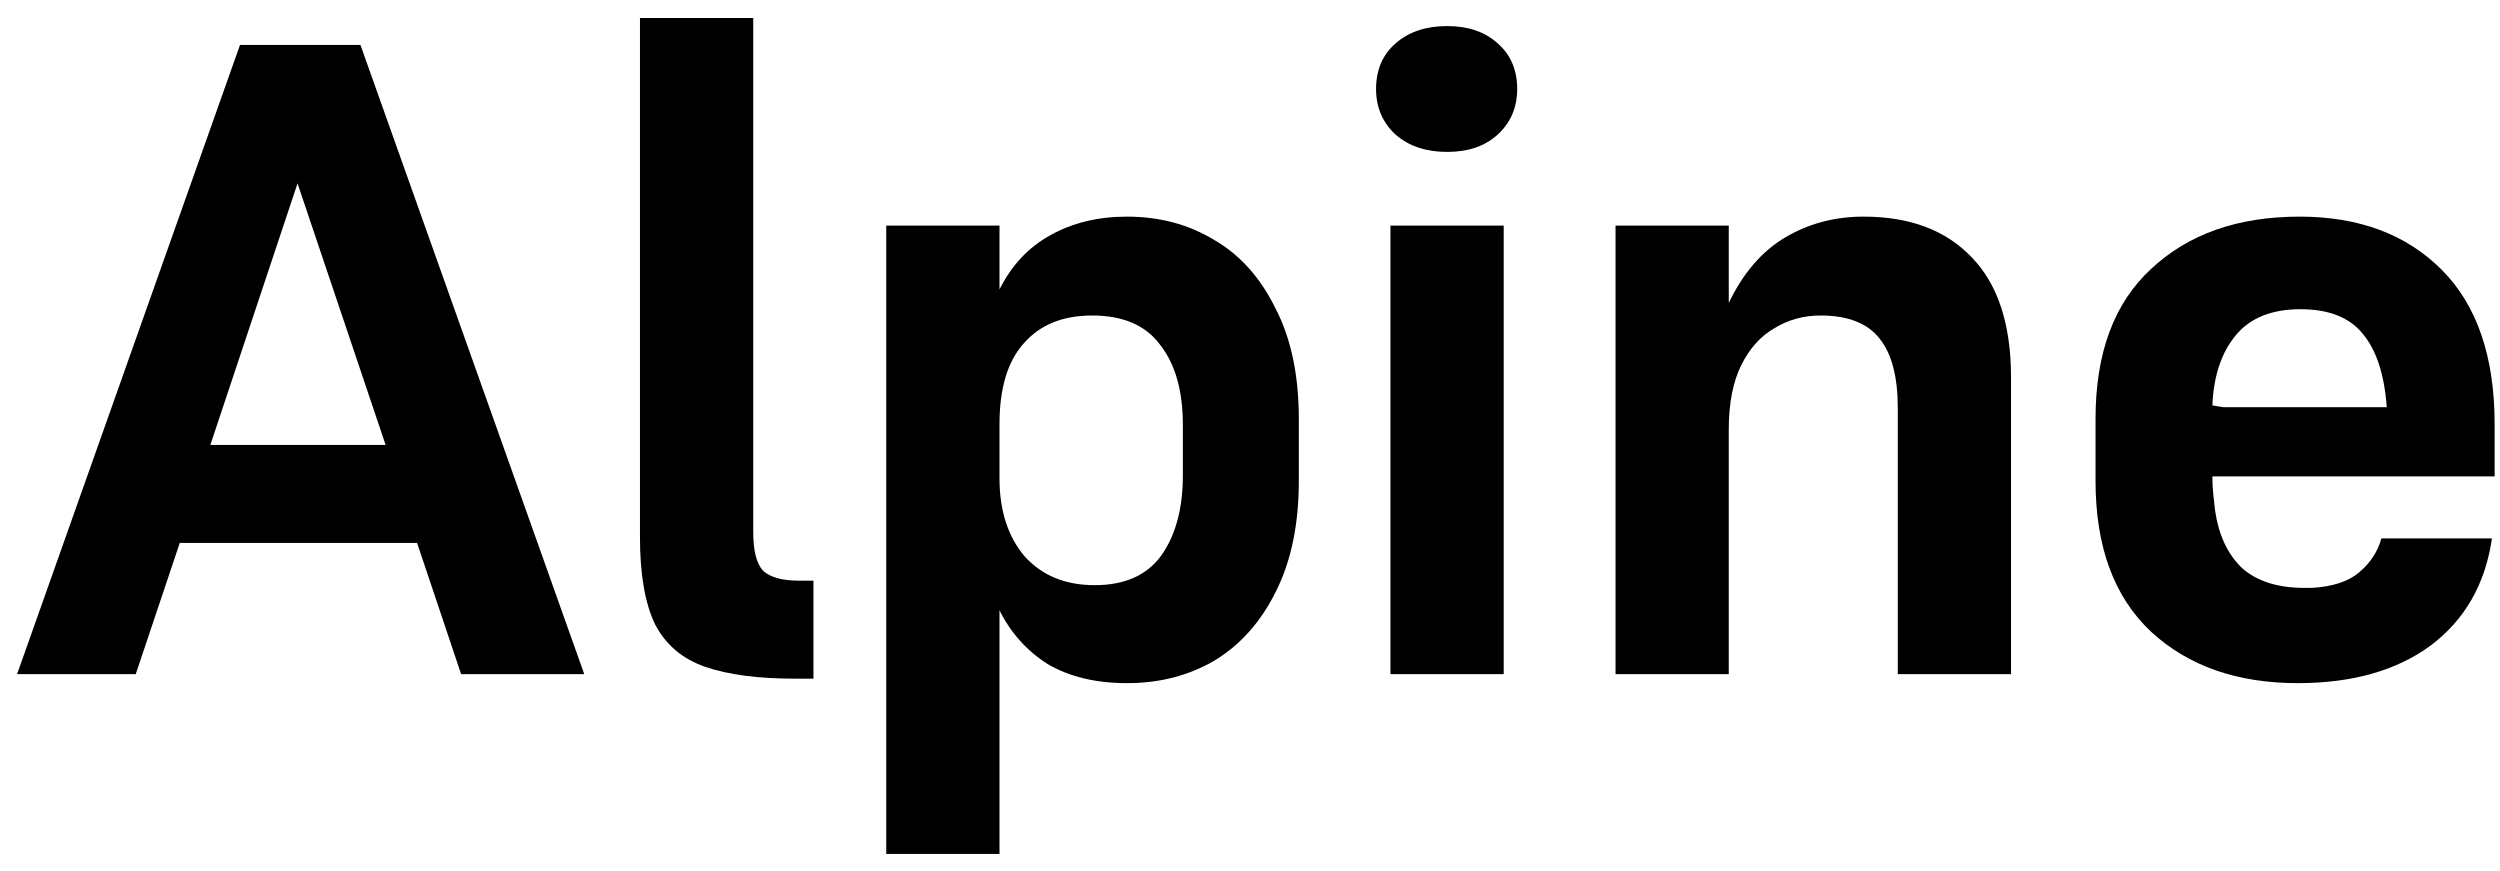
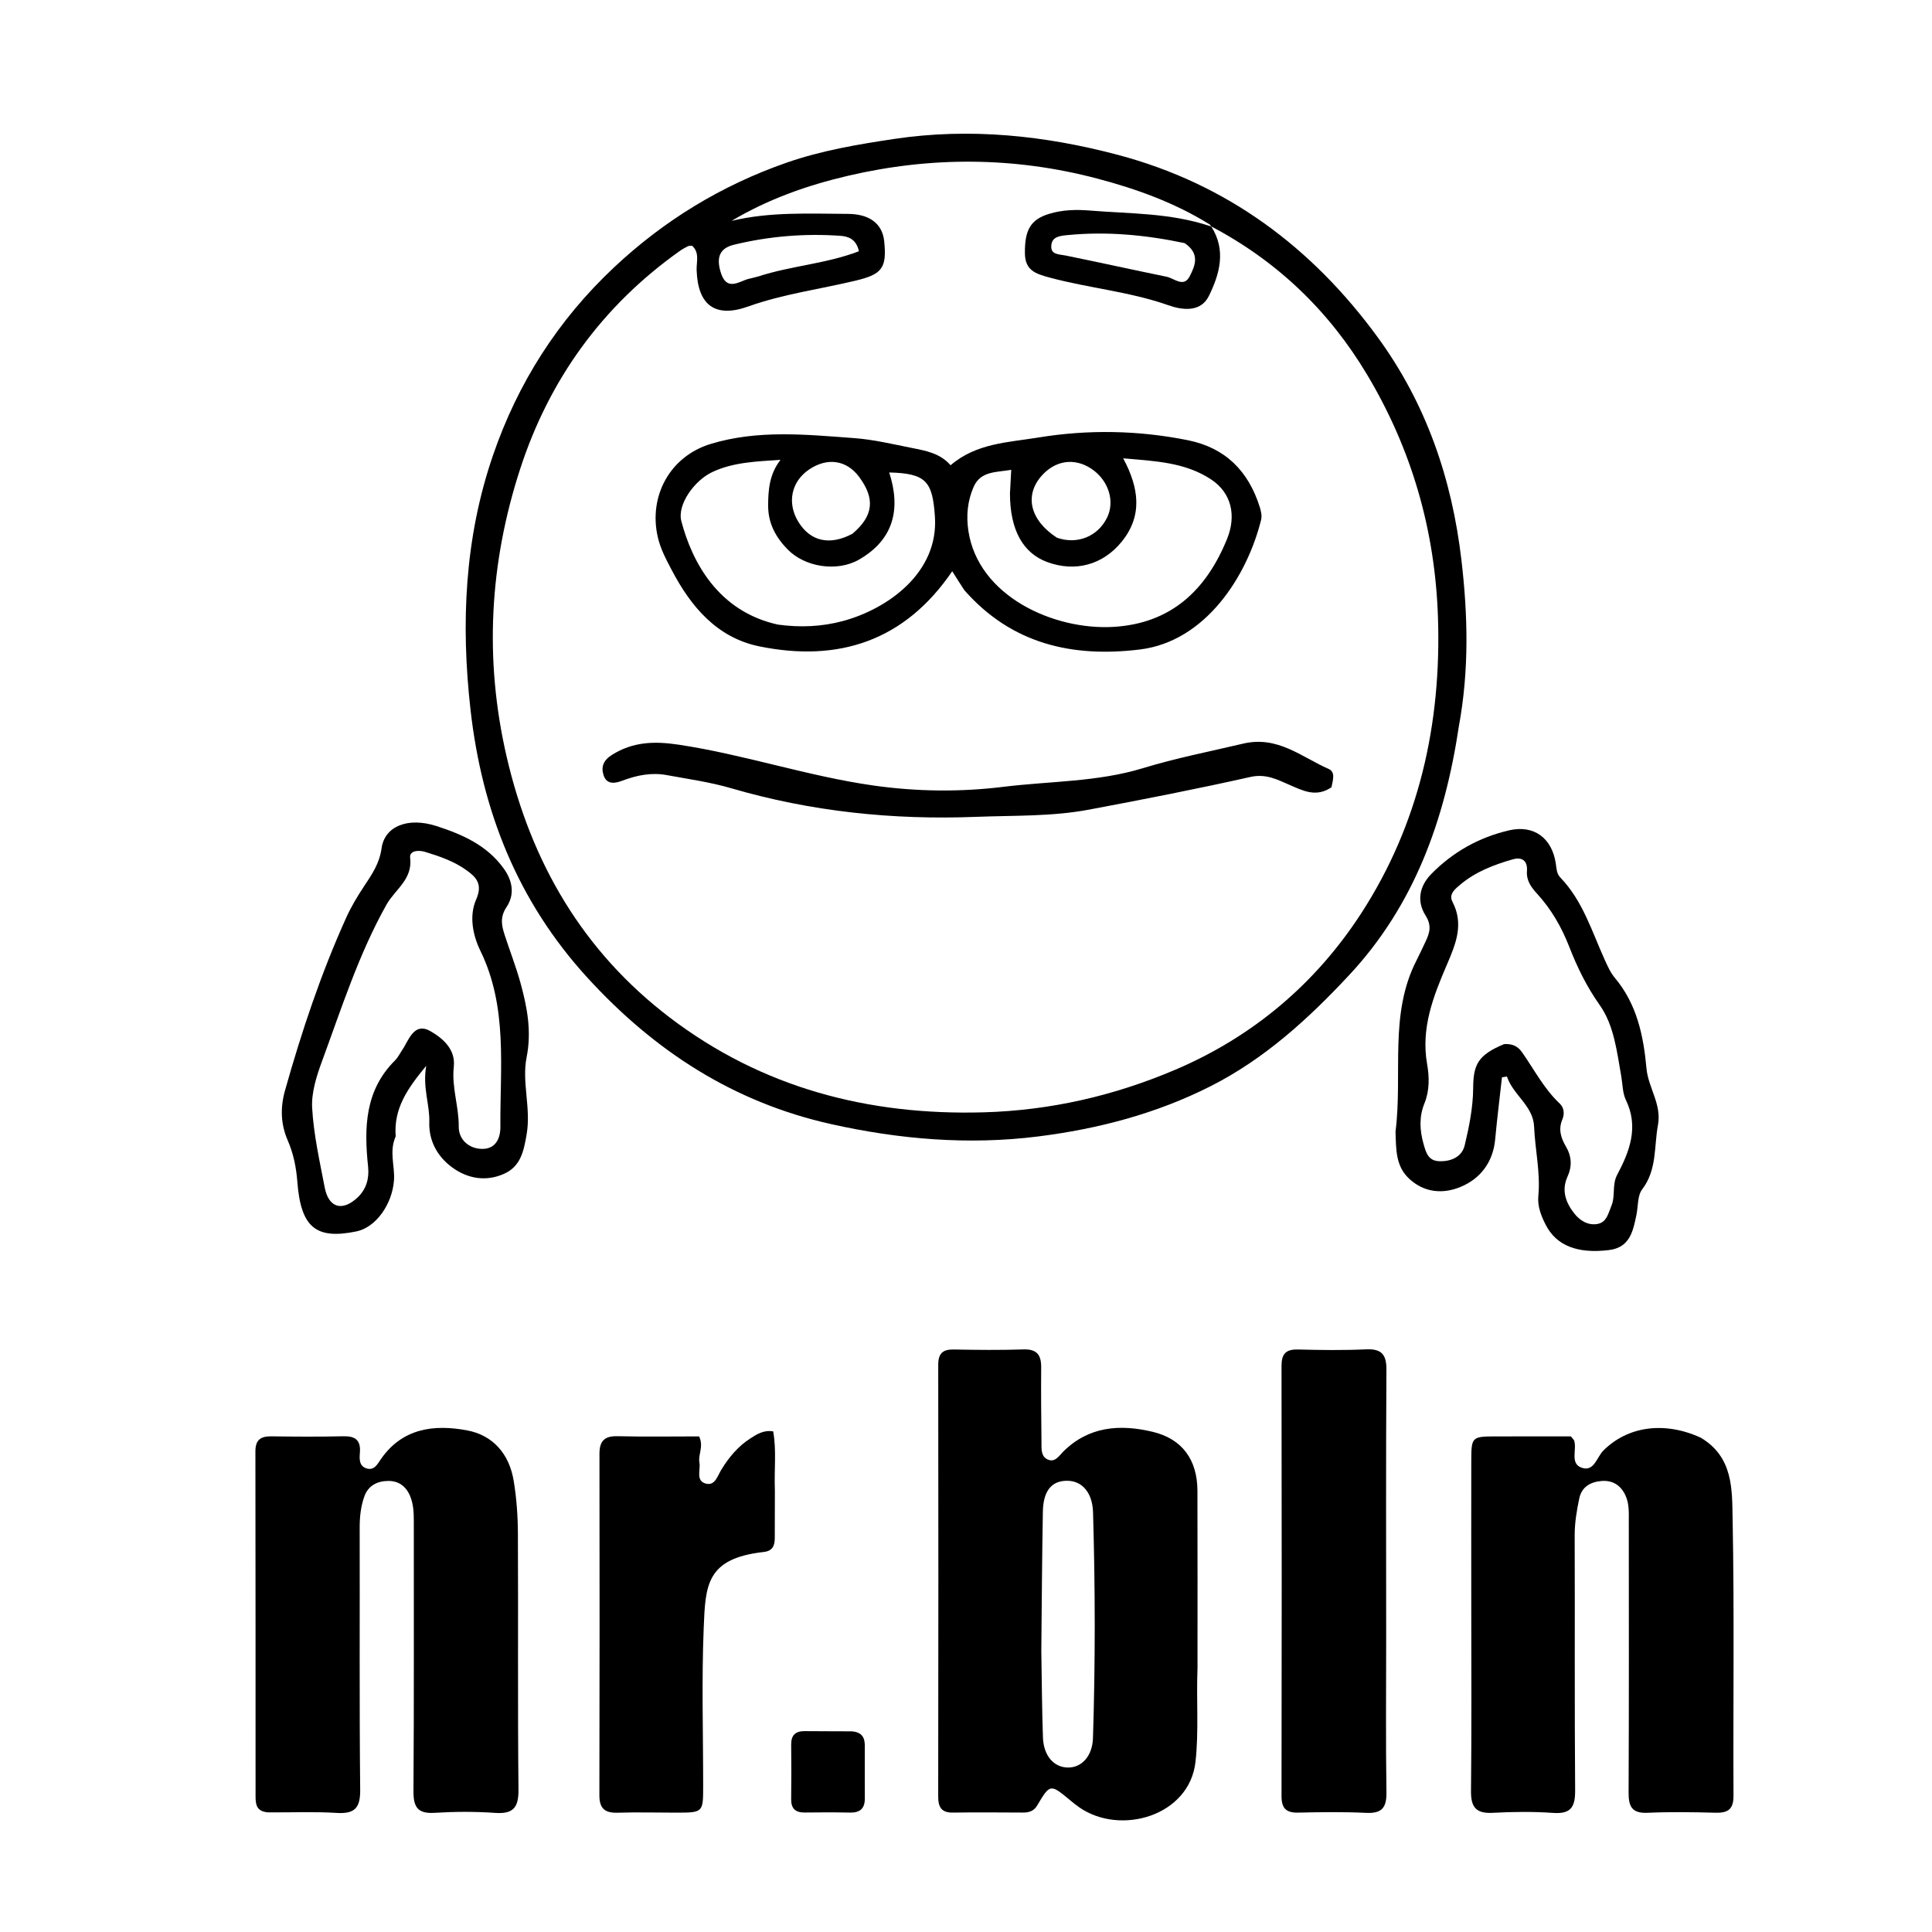
- <svg xmlns="http://www.w3.org/2000/svg" width="89" height="31" viewBox="0 0 89 31" fill="none">
-   <path d="M13.728 15.84L10.592 6.528L7.488 15.84H13.728ZM16.416 24L14.848 19.328H6.4L4.832 24H0.608L8.544 1.6H12.832L20.8 24H16.416Z" fill="black" />
-   <path d="M26.815 18.944C26.815 19.605 26.932 20.064 27.167 20.32C27.423 20.555 27.85 20.672 28.447 20.672H28.959V24.16H28.287C26.986 24.16 25.93 24.021 25.119 23.744C24.308 23.467 23.711 22.965 23.327 22.24C22.964 21.493 22.783 20.459 22.783 19.136V0.64H26.815V18.944Z" fill="black" />
-   <path d="M38.974 20.832C40.041 20.832 40.83 20.48 41.342 19.776C41.854 19.051 42.11 18.101 42.11 16.928V15.136C42.11 13.92 41.843 12.971 41.31 12.288C40.798 11.584 39.987 11.232 38.878 11.232C37.833 11.232 37.022 11.563 36.446 12.224C35.87 12.864 35.582 13.824 35.582 15.104V17.024C35.582 18.176 35.881 19.104 36.478 19.808C37.097 20.491 37.929 20.832 38.974 20.832ZM40.126 24.32C39.017 24.32 38.078 24.096 37.31 23.648C36.563 23.179 35.987 22.539 35.582 21.728V30.4H31.55V8.032H35.582V10.304C36.009 9.451 36.606 8.811 37.374 8.384C38.163 7.936 39.081 7.712 40.126 7.712C41.278 7.712 42.313 7.989 43.23 8.544C44.147 9.077 44.873 9.888 45.406 10.976C45.961 12.043 46.238 13.355 46.238 14.912V17.12C46.238 18.677 45.961 20 45.406 21.088C44.873 22.155 44.147 22.965 43.23 23.52C42.313 24.053 41.278 24.32 40.126 24.32Z" fill="black" />
-   <path d="M51.516 5.408C50.769 5.408 50.161 5.205 49.692 4.8C49.223 4.373 48.988 3.829 48.988 3.168C48.988 2.485 49.223 1.941 49.692 1.536C50.161 1.131 50.769 0.928 51.516 0.928C52.263 0.928 52.86 1.131 53.308 1.536C53.777 1.941 54.012 2.485 54.012 3.168C54.012 3.829 53.777 4.373 53.308 4.8C52.86 5.205 52.263 5.408 51.516 5.408ZM49.5 24V8.032H53.532V24H49.5Z" fill="black" />
-   <path d="M61.544 15.296V24H57.513V8.032H61.544V10.784C62.056 9.717 62.728 8.939 63.56 8.448C64.392 7.957 65.32 7.712 66.344 7.712C67.987 7.712 69.267 8.192 70.184 9.152C71.123 10.112 71.593 11.541 71.593 13.44V24H67.561V14.528C67.561 13.419 67.347 12.597 66.921 12.064C66.494 11.509 65.79 11.232 64.808 11.232C64.211 11.232 63.667 11.381 63.176 11.68C62.686 11.957 62.291 12.395 61.992 12.992C61.694 13.589 61.544 14.357 61.544 15.296Z" fill="black" />
-   <path d="M88.713 19.168C88.478 20.789 87.753 22.059 86.537 22.976C85.321 23.872 83.742 24.32 81.801 24.32C79.646 24.32 77.907 23.712 76.585 22.496C75.262 21.259 74.601 19.467 74.601 17.12V14.912C74.601 12.565 75.262 10.784 76.585 9.568C77.907 8.331 79.667 7.712 81.865 7.712C83.977 7.712 85.662 8.341 86.921 9.6C88.179 10.859 88.809 12.693 88.809 15.104V16.96H78.761C78.761 17.195 78.771 17.408 78.793 17.6C78.814 17.792 78.835 17.984 78.857 18.176C78.985 19.051 79.305 19.733 79.817 20.224C80.35 20.693 81.086 20.928 82.025 20.928C82.067 20.928 82.11 20.928 82.153 20.928C82.217 20.928 82.27 20.928 82.313 20.928C83.038 20.885 83.593 20.704 83.977 20.384C84.382 20.043 84.649 19.637 84.777 19.168H88.713ZM78.761 14.432L79.145 14.496H84.969C84.883 13.323 84.595 12.448 84.105 11.872C83.635 11.296 82.899 11.008 81.897 11.008C80.873 11.008 80.105 11.317 79.593 11.936C79.081 12.555 78.803 13.387 78.761 14.432Z" fill="black" />
+ <svg xmlns="http://www.w3.org/2000/svg" version="1.1" id="Layer_1" x="0px" y="0px" width="100%" viewBox="0 0 512 512" enable-background="new 0 0 512 512" xml:space="preserve">
+   <path fill="#000000" opacity="1" stroke="none" d=" M386.615,192.468   C382.888,217.397 374.765,239.937 357.552,258.401   C346.739,270 335.083,280.646 320.78,287.877   C306.401,295.145 291.009,299.178 275.096,301.175   C256.655,303.49 238.384,301.94 220.31,297.914   C194.439,292.151 173.431,278.555 155.614,259.034   C137.122,238.774 127.723,214.868 124.698,188.134   C122.114,165.3 123.1,142.656 130.64,120.684   C137.233,101.47 147.868,84.816 162.709,70.875   C175.995,58.393 191.232,49.123 208.42,43.122   C217.694,39.884 227.38,38.254 237.051,36.81   C257.081,33.819 276.895,35.904 296.286,41.05   C325.049,48.682 347.635,65.452 365.114,89.391   C377.988,107.022 384.775,126.92 387.289,148.378   C388.994,162.93 389.368,177.52 386.615,192.468  M320.992,60.002   C320.992,60.002 321.019,60.032 320.606,59.497   C311.338,53.732 301.175,50.059 290.716,47.307   C268.815,41.543 246.775,41.434 224.728,46.585   C213.932,49.107 203.553,52.77 193.88,58.532   C204.09,56.085 214.407,56.639 224.691,56.682   C230.47,56.706 233.848,59.311 234.322,63.926   C235.052,71.04 233.746,72.68 226.834,74.35   C217.325,76.646 207.56,77.903 198.301,81.215   C189.624,84.319 184.934,81 184.614,71.59   C184.54,69.409 185.467,66.917 183.4,65.12   C182.936,65.17 182.566,65.12 182.292,65.258   C181.553,65.631 180.82,66.036 180.146,66.514   C159.614,81.074 145.557,100.545 137.835,124.317   C129.729,149.273 128.288,174.66 134.256,200.489   C140.759,228.635 154.505,252.159 177.515,269.671   C201.991,288.298 230.134,295.642 260.672,294.778   C278.344,294.278 295.214,290.405 311.429,283.505   C332.11,274.705 348.713,260.601 360.773,241.982   C376.079,218.351 381.998,191.814 381.079,163.69   C380.324,140.608 374.17,119.182 362.329,99.343   C352.189,82.354 338.452,69.209 320.992,60.002  M200.999,73.247   C209.685,70.42 219.008,69.904 227.623,66.581   C226.908,63.322 224.767,62.636 222.649,62.489   C213.166,61.828 203.763,62.611 194.528,64.85   C190.751,65.765 189.8,68.144 190.964,72.054   C192.242,76.349 194.544,75.443 197.361,74.24   C198.259,73.857 199.272,73.742 200.999,73.247  z" />
+   <path fill="#000000" opacity="1" stroke="none" d=" M317.351,442   C317.017,450.631 317.726,458.76 316.818,466.911   C315.218,481.277 296.9,486.545 286.007,478.958   C285.189,478.388 284.412,477.756 283.644,477.119   C278.32,472.706 278.296,472.687 274.849,478.497   C273.949,480.013 272.636,480.351 271.061,480.347   C264.902,480.332 258.742,480.251 252.585,480.358   C249.472,480.412 248.629,478.916 248.633,476.073   C248.685,437.954 248.694,399.834 248.642,361.715   C248.638,358.696 249.805,357.572 252.776,357.63   C258.932,357.751 265.098,357.813 271.25,357.611   C274.82,357.493 275.945,359.111 275.922,362.361   C275.874,369.019 275.921,375.678 276.003,382.335   C276.023,383.962 275.829,385.931 277.615,386.765   C279.577,387.681 280.639,385.822 281.742,384.72   C288.522,377.945 296.834,377.4 305.388,379.425   C313.36,381.312 317.306,386.91 317.333,395.058   C317.383,410.538 317.349,426.019 317.351,442  M275.959,437.5   C276.091,445.147 276.124,452.797 276.391,460.438   C276.561,465.285 279.267,468.355 282.967,468.414   C286.692,468.474 289.496,465.355 289.647,460.615   C290.282,440.663 290.253,420.707 289.665,400.754   C289.514,395.644 286.849,392.503 282.964,392.421   C278.769,392.333 276.474,394.991 276.371,400.587   C276.15,412.556 276.086,424.529 275.959,437.5  z" />
+   <path fill="#000000" opacity="1" stroke="none" d=" M450.68,380.982   C459.347,386.094 459.012,394.75 459.16,402.455   C459.63,426.928 459.284,451.415 459.394,475.897   C459.41,479.506 457.907,480.48 454.611,480.392   C448.619,480.232 442.612,480.139 436.629,480.408   C432.518,480.593 431.58,478.795 431.597,475.077   C431.707,451.095 431.655,427.112 431.649,403.13   C431.649,400.807 431.789,398.478 430.748,396.266   C429.455,393.518 427.284,392.23 424.346,392.484   C421.486,392.732 419.165,394.045 418.526,397.08   C417.843,400.325 417.295,403.579 417.307,406.955   C417.389,429.439 417.252,451.923 417.428,474.405   C417.463,478.82 416.365,480.778 411.601,480.442   C406.297,480.068 400.936,480.128 395.622,480.416   C391.25,480.652 389.783,479.014 389.83,474.673   C390.008,458.187 389.903,441.698 389.902,425.21   C389.901,412.553 389.877,399.895 389.904,387.238   C389.918,380.722 389.995,380.676 396.685,380.662   C403.327,380.649 409.97,380.659 416.303,380.659   C416.812,381.317 417.1,381.541 417.188,381.827   C417.926,384.238 415.988,387.878 419.19,388.973   C422.459,390.091 423.167,386.152 424.909,384.412   C431.309,378.019 440.964,376.557 450.68,380.982  z" />
+   <path fill="#000000" opacity="1" stroke="none" d=" M71.219,480.3   C67.923,480.158 67.728,478.147 67.727,476.045   C67.718,445.571 67.738,415.096 67.685,384.622   C67.679,381.514 69.139,380.602 71.982,380.644   C78.308,380.737 84.64,380.772 90.964,380.626   C94.117,380.553 95.635,381.612 95.379,384.923   C95.252,386.551 95.102,388.509 97.143,389.145   C99.219,389.793 100.089,387.901 100.983,386.622   C106.695,378.45 115.026,377.45 123.702,379.046   C130.696,380.333 134.968,385.366 136.134,392.423   C136.89,396.993 137.228,401.678 137.25,406.315   C137.36,428.962 137.176,451.611 137.402,474.256   C137.45,479.082 135.989,480.77 131.173,480.434   C125.87,480.065 120.505,480.086 115.198,480.418   C110.7,480.699 109.543,478.931 109.573,474.652   C109.739,450.84 109.643,427.026 109.664,403.212   C109.666,400.865 109.587,398.564 108.639,396.365   C107.531,393.794 105.53,392.413 102.808,392.463   C99.975,392.515 97.595,393.669 96.56,396.561   C95.601,399.243 95.311,402.02 95.318,404.89   C95.374,428.037 95.217,451.186 95.453,474.331   C95.503,479.24 93.912,480.737 89.178,480.441   C83.371,480.079 77.526,480.335 71.219,480.3  z" />
+   <path fill="#000000" opacity="1" stroke="none" d=" M367.35,434   C367.348,447.996 367.219,461.494 367.421,474.987   C367.483,479.096 366.186,480.628 362.018,480.428   C356.033,480.14 350.023,480.23 344.028,480.362   C340.829,480.432 339.612,479.213 339.617,475.981   C339.682,437.993 339.683,400.004 339.617,362.015   C339.612,358.813 340.736,357.547 343.979,357.631   C349.973,357.787 355.983,357.865 361.969,357.593   C366.1,357.406 367.442,358.891 367.416,363.021   C367.266,386.514 367.347,410.007 367.35,434  z" />
+   <path fill="#000000" opacity="1" stroke="none" d=" M205.35,395.001   C205.341,399.497 205.327,403.496 205.324,407.494   C205.323,409.518 204.853,411.013 202.393,411.29   C187.103,413.01 186.953,420.133 186.491,431.409   C185.919,445.381 186.355,459.393 186.345,473.388   C186.34,480.358 186.329,480.365 179.141,480.37   C173.976,480.373 168.808,480.226 163.648,480.387   C160.259,480.493 158.837,479.226 158.844,475.767   C158.909,445.612 158.906,415.456 158.864,385.301   C158.86,381.952 160.122,380.526 163.608,380.609   C170.898,380.785 178.194,380.662 185.279,380.662   C186.553,383.419 184.954,385.478 185.351,387.582   C185.723,389.555 184.258,392.46 187.11,393.185   C189.496,393.791 190.17,391.097 191.168,389.471   C193.197,386.162 195.624,383.244 198.925,381.151   C200.59,380.095 202.258,378.929 204.9,379.327   C205.81,384.313 205.139,389.435 205.35,395.001  z" />
+   <path fill="#000000" opacity="1" stroke="none" d=" M369.828,299.901   C371.769,284.446 368.045,268.751 375.428,254.44   C376.266,252.815 377.011,251.143 377.804,249.495   C378.909,247.198 379.449,245.229 377.781,242.603   C375.416,238.877 376.133,234.857 379.275,231.648   C385.003,225.797 391.952,221.907 399.89,220.058   C406.51,218.516 411.295,222.074 412.307,228.874   C412.505,230.202 412.504,231.515 413.517,232.567   C419.47,238.75 421.861,246.851 425.288,254.4   C426.038,256.053 426.809,257.784 427.959,259.153   C433.807,266.117 435.546,274.475 436.337,283.162   C436.801,288.255 440.397,292.624 439.38,298.11   C438.31,303.881 439.162,309.992 435.192,315.193   C433.932,316.843 434.146,319.618 433.685,321.877   C432.801,326.2 431.963,330.599 426.423,331.278   C418.026,332.307 412.439,330.098 409.624,324.579   C408.413,322.205 407.415,319.685 407.676,316.937   C408.264,310.751 406.809,304.696 406.551,298.561   C406.319,293.026 400.973,290.196 399.354,285.282   C398.915,285.353 398.475,285.424 398.035,285.496   C397.429,290.975 396.746,296.447 396.236,301.935   C395.67,308.033 392.29,312.401 387,314.572   C382.481,316.426 377.538,316.15 373.477,312.404   C369.867,309.074 369.981,304.707 369.828,299.901  M398.613,276.696   C400.556,276.582 402.112,277.085 403.333,278.822   C406.575,283.432 409.162,288.523 413.345,292.458   C414.552,293.593 414.628,295.288 414.037,296.675   C412.916,299.312 413.687,301.619 414.964,303.798   C416.535,306.479 416.656,309.064 415.385,311.877   C413.75,315.493 414.958,318.744 417.22,321.599   C418.701,323.47 420.824,324.792 423.297,324.372   C425.79,323.948 426.192,321.603 427.039,319.56   C428.149,316.881 427.152,313.999 428.578,311.314   C431.886,305.087 434.337,298.675 430.876,291.505   C429.975,289.64 430.023,287.314 429.647,285.199   C428.483,278.661 427.765,271.756 423.914,266.315   C420.479,261.462 417.977,256.322 415.87,250.918   C413.845,245.728 411.141,241.009 407.405,236.911   C405.782,235.131 404.47,233.421 404.66,230.789   C404.844,228.247 403.481,226.99 400.901,227.733   C395.917,229.167 391.082,231.002 387.051,234.383   C385.707,235.51 383.839,236.924 384.908,238.965   C388.017,244.903 385.781,250.194 383.457,255.614   C379.852,264.02 376.515,272.433 378.202,282.007   C378.791,285.35 378.877,288.994 377.505,292.368   C376.062,295.915 376.216,299.443 377.241,303.103   C377.915,305.507 378.504,307.665 381.511,307.738   C384.662,307.815 387.44,306.524 388.161,303.52   C389.349,298.568 390.369,293.441 390.404,288.38   C390.447,282.197 391.585,279.611 398.613,276.696  z" />
+   <path fill="#000000" opacity="1" stroke="none" d=" M104.86,301.154   C103.06,305.244 104.695,309.047 104.409,312.824   C103.931,319.142 99.641,325.271 94.449,326.338   C83.751,328.534 79.733,325.327 78.801,313.213   C78.501,309.32 77.771,305.718 76.226,302.155   C74.387,297.914 74.251,293.533 75.527,289.002   C79.93,273.372 85.054,258.002 91.749,243.194   C93.044,240.33 94.68,237.589 96.418,234.964   C98.513,231.799 100.549,228.916 101.121,224.798   C101.929,218.972 108.073,216.448 115.707,218.925   C122.464,221.118 129.04,223.959 133.511,230.191   C135.986,233.64 136.344,237.223 134.257,240.348   C132.435,243.077 132.937,245.281 133.748,247.797   C135.124,252.065 136.776,256.252 137.959,260.57   C139.714,266.978 140.925,273.329 139.557,280.198   C138.241,286.805 140.747,293.587 139.583,300.495   C138.803,305.119 137.97,309.122 133.553,311.083   C128.805,313.191 123.965,312.396 119.834,309.376   C115.889,306.492 113.6,302.272 113.767,297.367   C113.926,292.682 111.942,288.345 112.953,282.449   C107.882,288.602 104.308,293.792 104.86,301.154  M107.074,277.502   C108.631,274.748 110.173,271.014 114.062,273.263   C117.404,275.195 120.775,278.1 120.259,282.744   C119.66,288.137 121.626,293.236 121.573,298.593   C121.539,302.006 124.296,304.482 127.863,304.47   C131.341,304.459 132.631,301.7 132.608,298.579   C132.49,282.871 134.61,266.943 127.31,251.979   C125.263,247.783 124.297,242.684 126.183,238.381   C127.977,234.289 126.228,232.476 123.565,230.574   C120.28,228.228 116.486,226.926 112.653,225.757   C110.857,225.209 108.462,225.448 108.692,227.29   C109.415,233.053 104.68,235.717 102.425,239.736   C95.073,252.836 90.54,267.092 85.392,281.084   C83.922,285.079 82.492,289.494 82.724,293.622   C83.12,300.683 84.711,307.694 86.049,314.678   C87.085,320.083 90.692,321.145 94.74,317.364   C97.08,315.177 97.881,312.313 97.548,309.169   C96.462,298.892 96.671,288.971 104.705,280.999   C105.514,280.196 106.012,279.079 107.074,277.502  z" />
+   <path fill="#000000" opacity="1" stroke="none" d=" M225.705,458.82   C228.532,459.025 229.178,460.602 229.185,462.625   C229.202,467.268 229.144,471.911 229.188,476.553   C229.213,479.297 227.914,480.417 225.22,480.356   C221.242,480.267 217.261,480.284 213.282,480.336   C210.803,480.367 209.634,479.308 209.667,476.771   C209.731,471.963 209.724,467.153 209.671,462.345   C209.643,459.819 210.826,458.736 213.298,458.767   C217.277,458.816 221.257,458.788 225.705,458.82  z" />
+   <path fill="#000000" opacity="1" stroke="none" d=" M255.563,156.407   C254.387,154.618 253.432,153.1 252.351,151.384   C239.77,169.868 222.263,175.562 201.29,171.307   C189.997,169.016 183.079,160.751 177.989,151.026   C176.562,148.299 175.054,145.528 174.324,142.349   C171.817,131.438 177.572,120.919 188.348,117.643   C200.89,113.831 213.704,115.173 226.437,116.111   C231.533,116.487 236.578,117.708 241.614,118.706   C245.348,119.447 249.167,120.116 251.911,123.299   C258.749,117.415 267.257,117.248 275.088,115.959   C288.239,113.796 301.593,114.008 314.785,116.659   C324.749,118.661 330.834,124.843 333.834,134.32   C334.177,135.402 334.469,136.691 334.209,137.742   C330.526,152.63 319.533,169.999 302.056,172.124   C284.35,174.276 268.212,170.791 255.563,156.407  M267.649,130.792   C267.754,128.847 267.859,126.901 267.988,124.507   C264.048,125.205 259.892,124.78 258.032,129.009   C256.413,132.69 256.014,136.615 256.635,140.712   C259.253,158.004 279.278,167.09 295.151,166.126   C310.321,165.204 319.654,156.437 325.185,142.82   C327.705,136.615 326.345,130.617 320.966,127.06   C314.07,122.499 306.164,122.203 297.654,121.46   C301.918,129.388 302.795,136.701 297.3,143.51   C292.241,149.778 284.869,151.644 277.561,148.963   C271.15,146.611 267.66,140.527 267.649,130.792  M206.182,165.527   C212.013,166.331 217.815,166.095 223.484,164.552   C235.333,161.325 248.741,151.734 247.764,136.978   C247.144,127.612 245.496,125.448 235.65,125.209   C238.81,134.947 236.808,143.053 227.631,148.31   C221.862,151.615 213.33,150.335 208.697,145.57   C205.659,142.446 203.57,138.796 203.567,134.06   C203.565,129.725 203.927,125.629 206.839,121.861   C200.348,122.3 194.385,122.486 188.829,125.068   C183.996,127.315 179.417,133.739 180.565,138.112   C183.362,148.77 190.225,162.041 206.182,165.527  M280.096,142.495   C285.433,144.389 290.903,142.207 293.377,137.2   C295.534,132.834 293.774,127.287 289.27,124.253   C284.763,121.218 279.588,121.977 275.932,126.211   C271.497,131.346 272.925,137.825 280.096,142.495  M225.886,141.464   C231.47,136.738 232.004,132.194 227.662,126.363   C224.349,121.916 219.273,121.161 214.453,124.399   C209.668,127.614 208.497,133.335 211.601,138.336   C214.75,143.411 219.776,144.683 225.886,141.464  z" />
+   <path fill="#000000" opacity="1" stroke="none" d=" M352.849,208.641   C348.77,211.393 345.305,209.542 341.791,208.025   C338.486,206.599 335.493,204.978 331.389,205.898   C317.165,209.089 302.848,211.889 288.518,214.575   C278.69,216.417 268.683,216.08 258.728,216.47   C236.638,217.333 214.988,215.096 193.729,208.88   C188.187,207.26 182.399,206.46 176.701,205.409   C172.676,204.666 168.816,205.423 164.993,206.865   C163.191,207.545 160.83,208.116 159.958,205.453   C159.224,203.213 159.924,201.459 162.192,200.039   C167.736,196.568 173.387,196.38 179.776,197.337   C197.17,199.942 213.875,205.65 231.281,208.142   C242.859,209.8 254.446,209.93 265.963,208.512   C278.277,206.996 290.83,207.251 302.879,203.576   C311.595,200.917 320.548,199.165 329.412,197.075   C338.603,194.908 344.851,200.585 352.087,203.769   C353.932,204.581 353.272,206.643 352.849,208.641  z" />
+   <path fill="#000000" opacity="1" stroke="none" d=" M320.976,59.99   C325.004,66.253 323.247,72.565 320.371,78.426   C318.159,82.934 313.113,82.123 309.646,80.899   C299.4,77.283 288.592,76.369 278.193,73.569   C274.423,72.554 271.657,71.677 271.61,67.09   C271.548,60.952 273.131,58.185 277.957,56.694   C281.53,55.59 285.195,55.5 288.821,55.797   C299.354,56.661 310.044,56.381 320.638,59.91   C321.019,60.032 320.992,60.002 320.976,59.99  M313.938,64.428   C303.677,62.269 293.34,61.269 282.86,62.308   C280.983,62.494 278.868,62.675 278.616,64.927   C278.322,67.555 280.596,67.347 282.4,67.715   C291.328,69.535 300.225,71.505 309.151,73.337   C311.201,73.758 313.703,76.322 315.288,73.207   C316.658,70.513 318.149,67.273 313.938,64.428  z" />
</svg>
